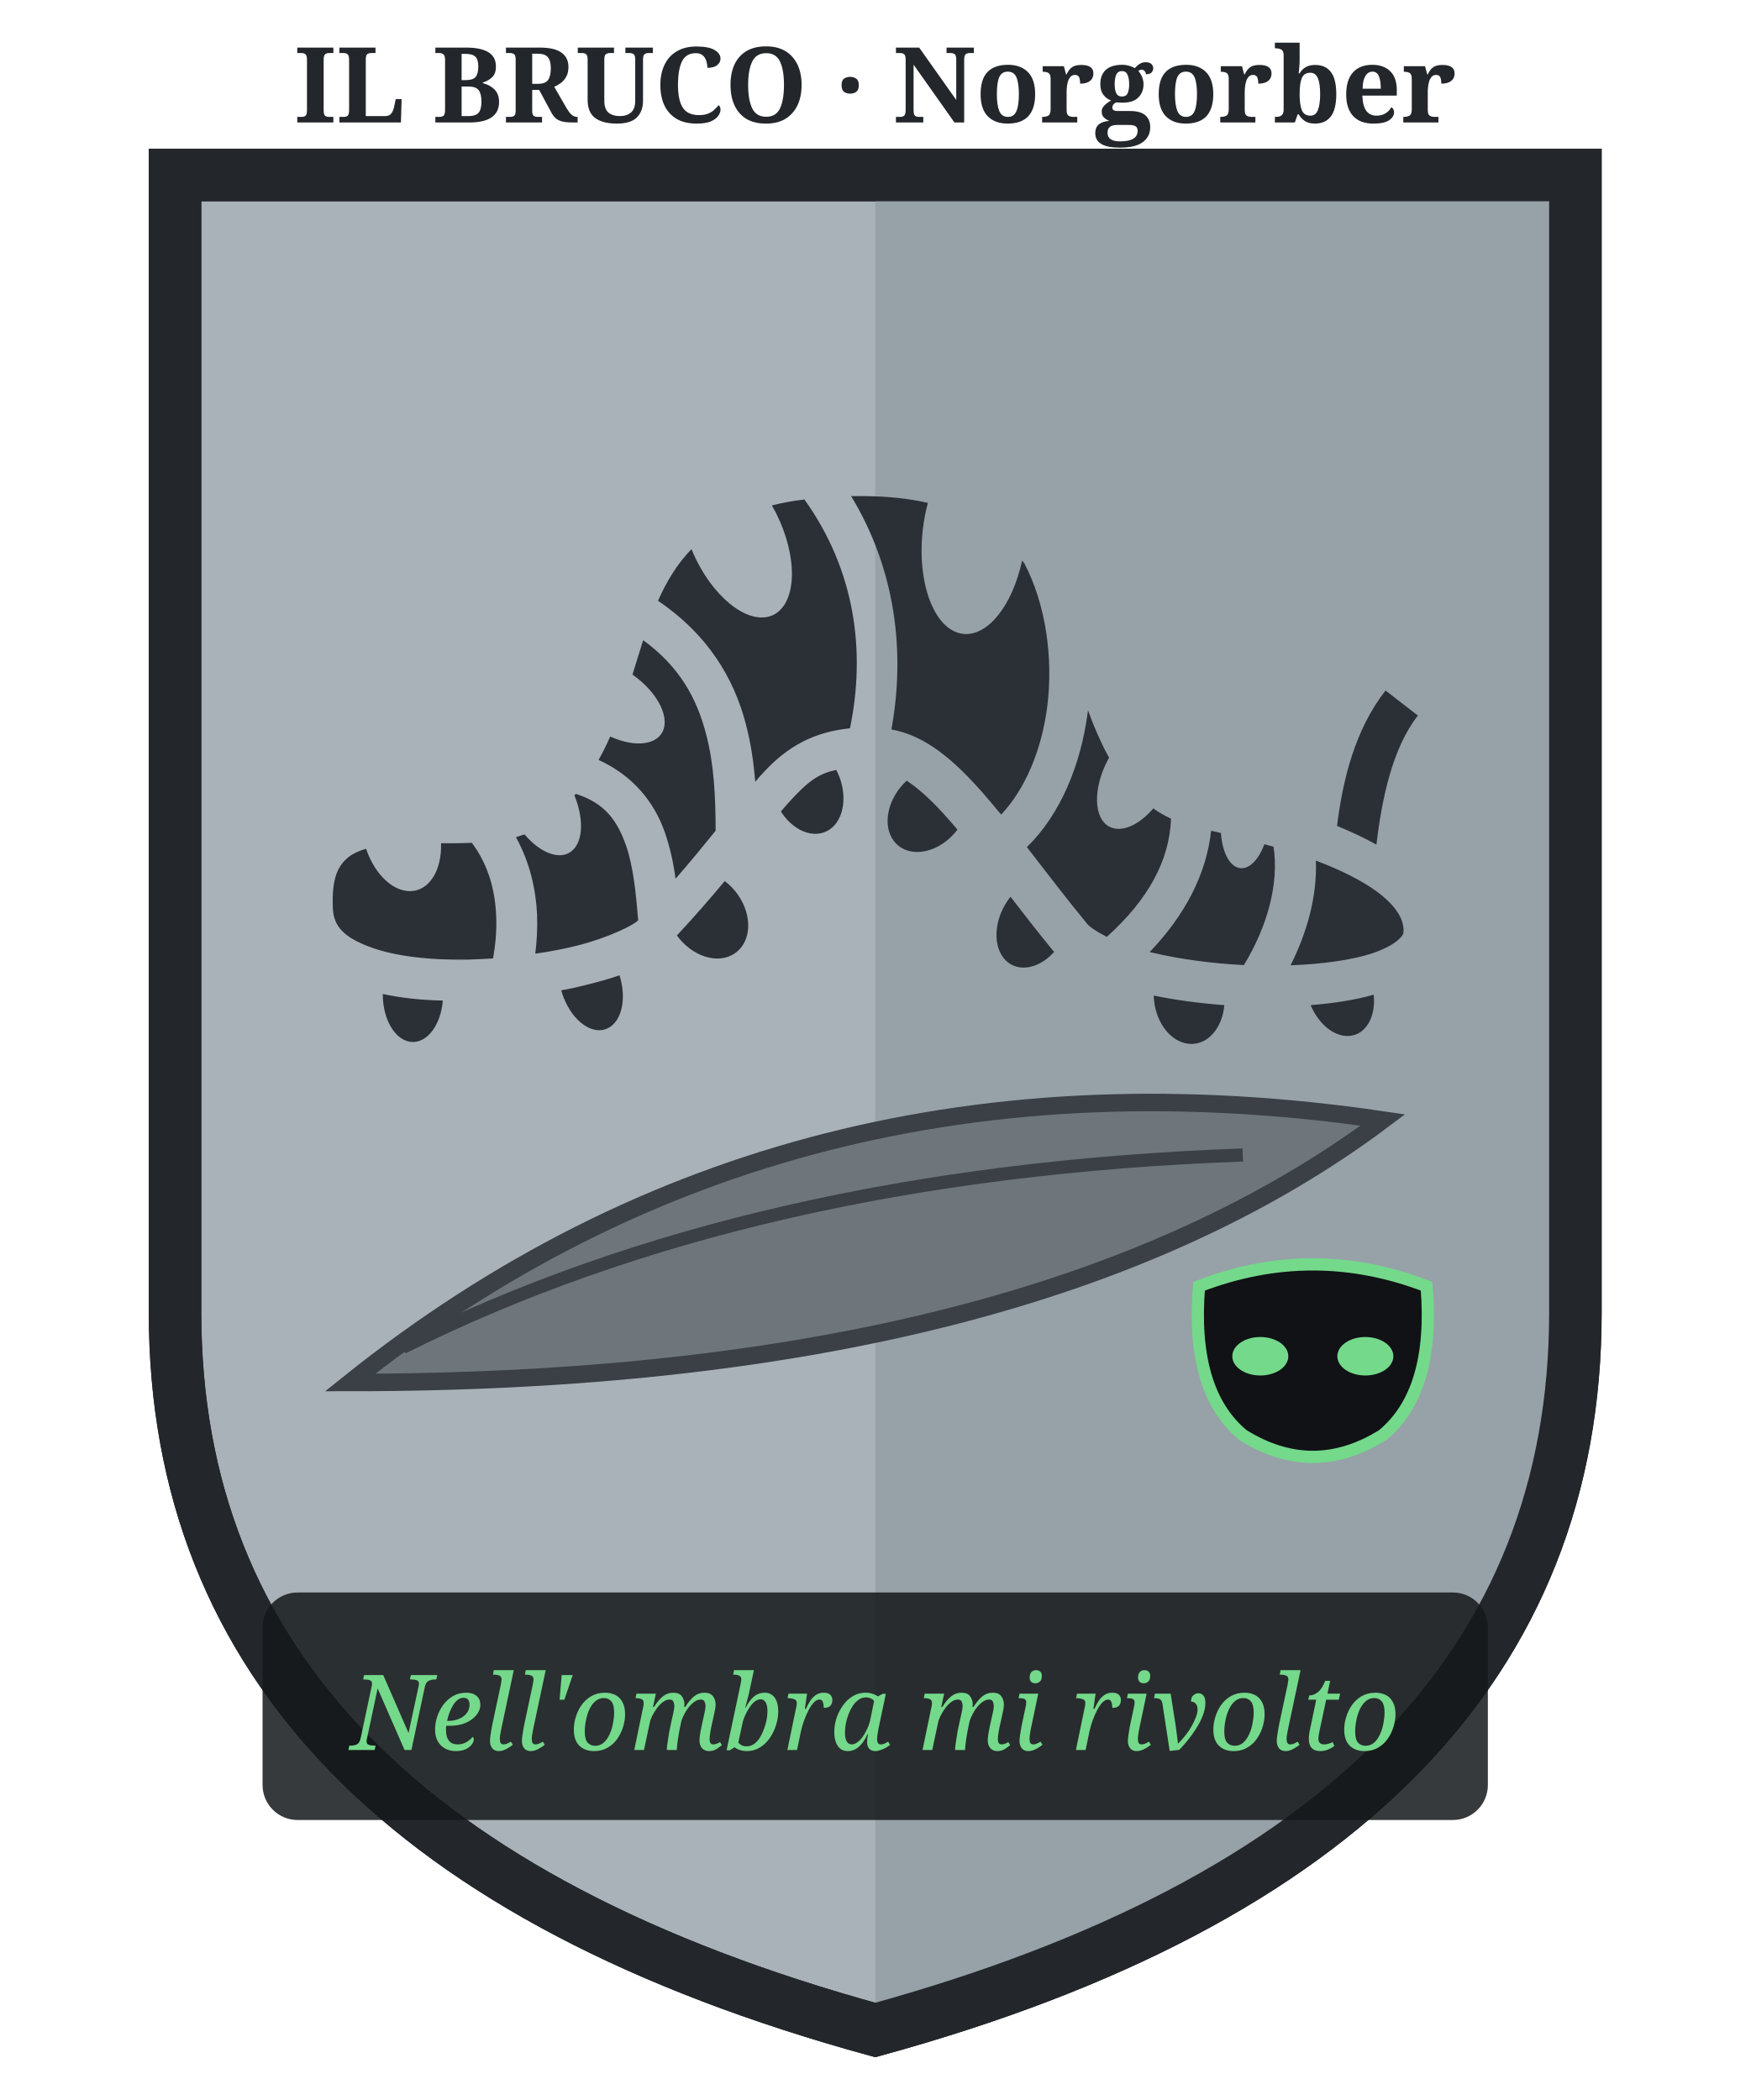
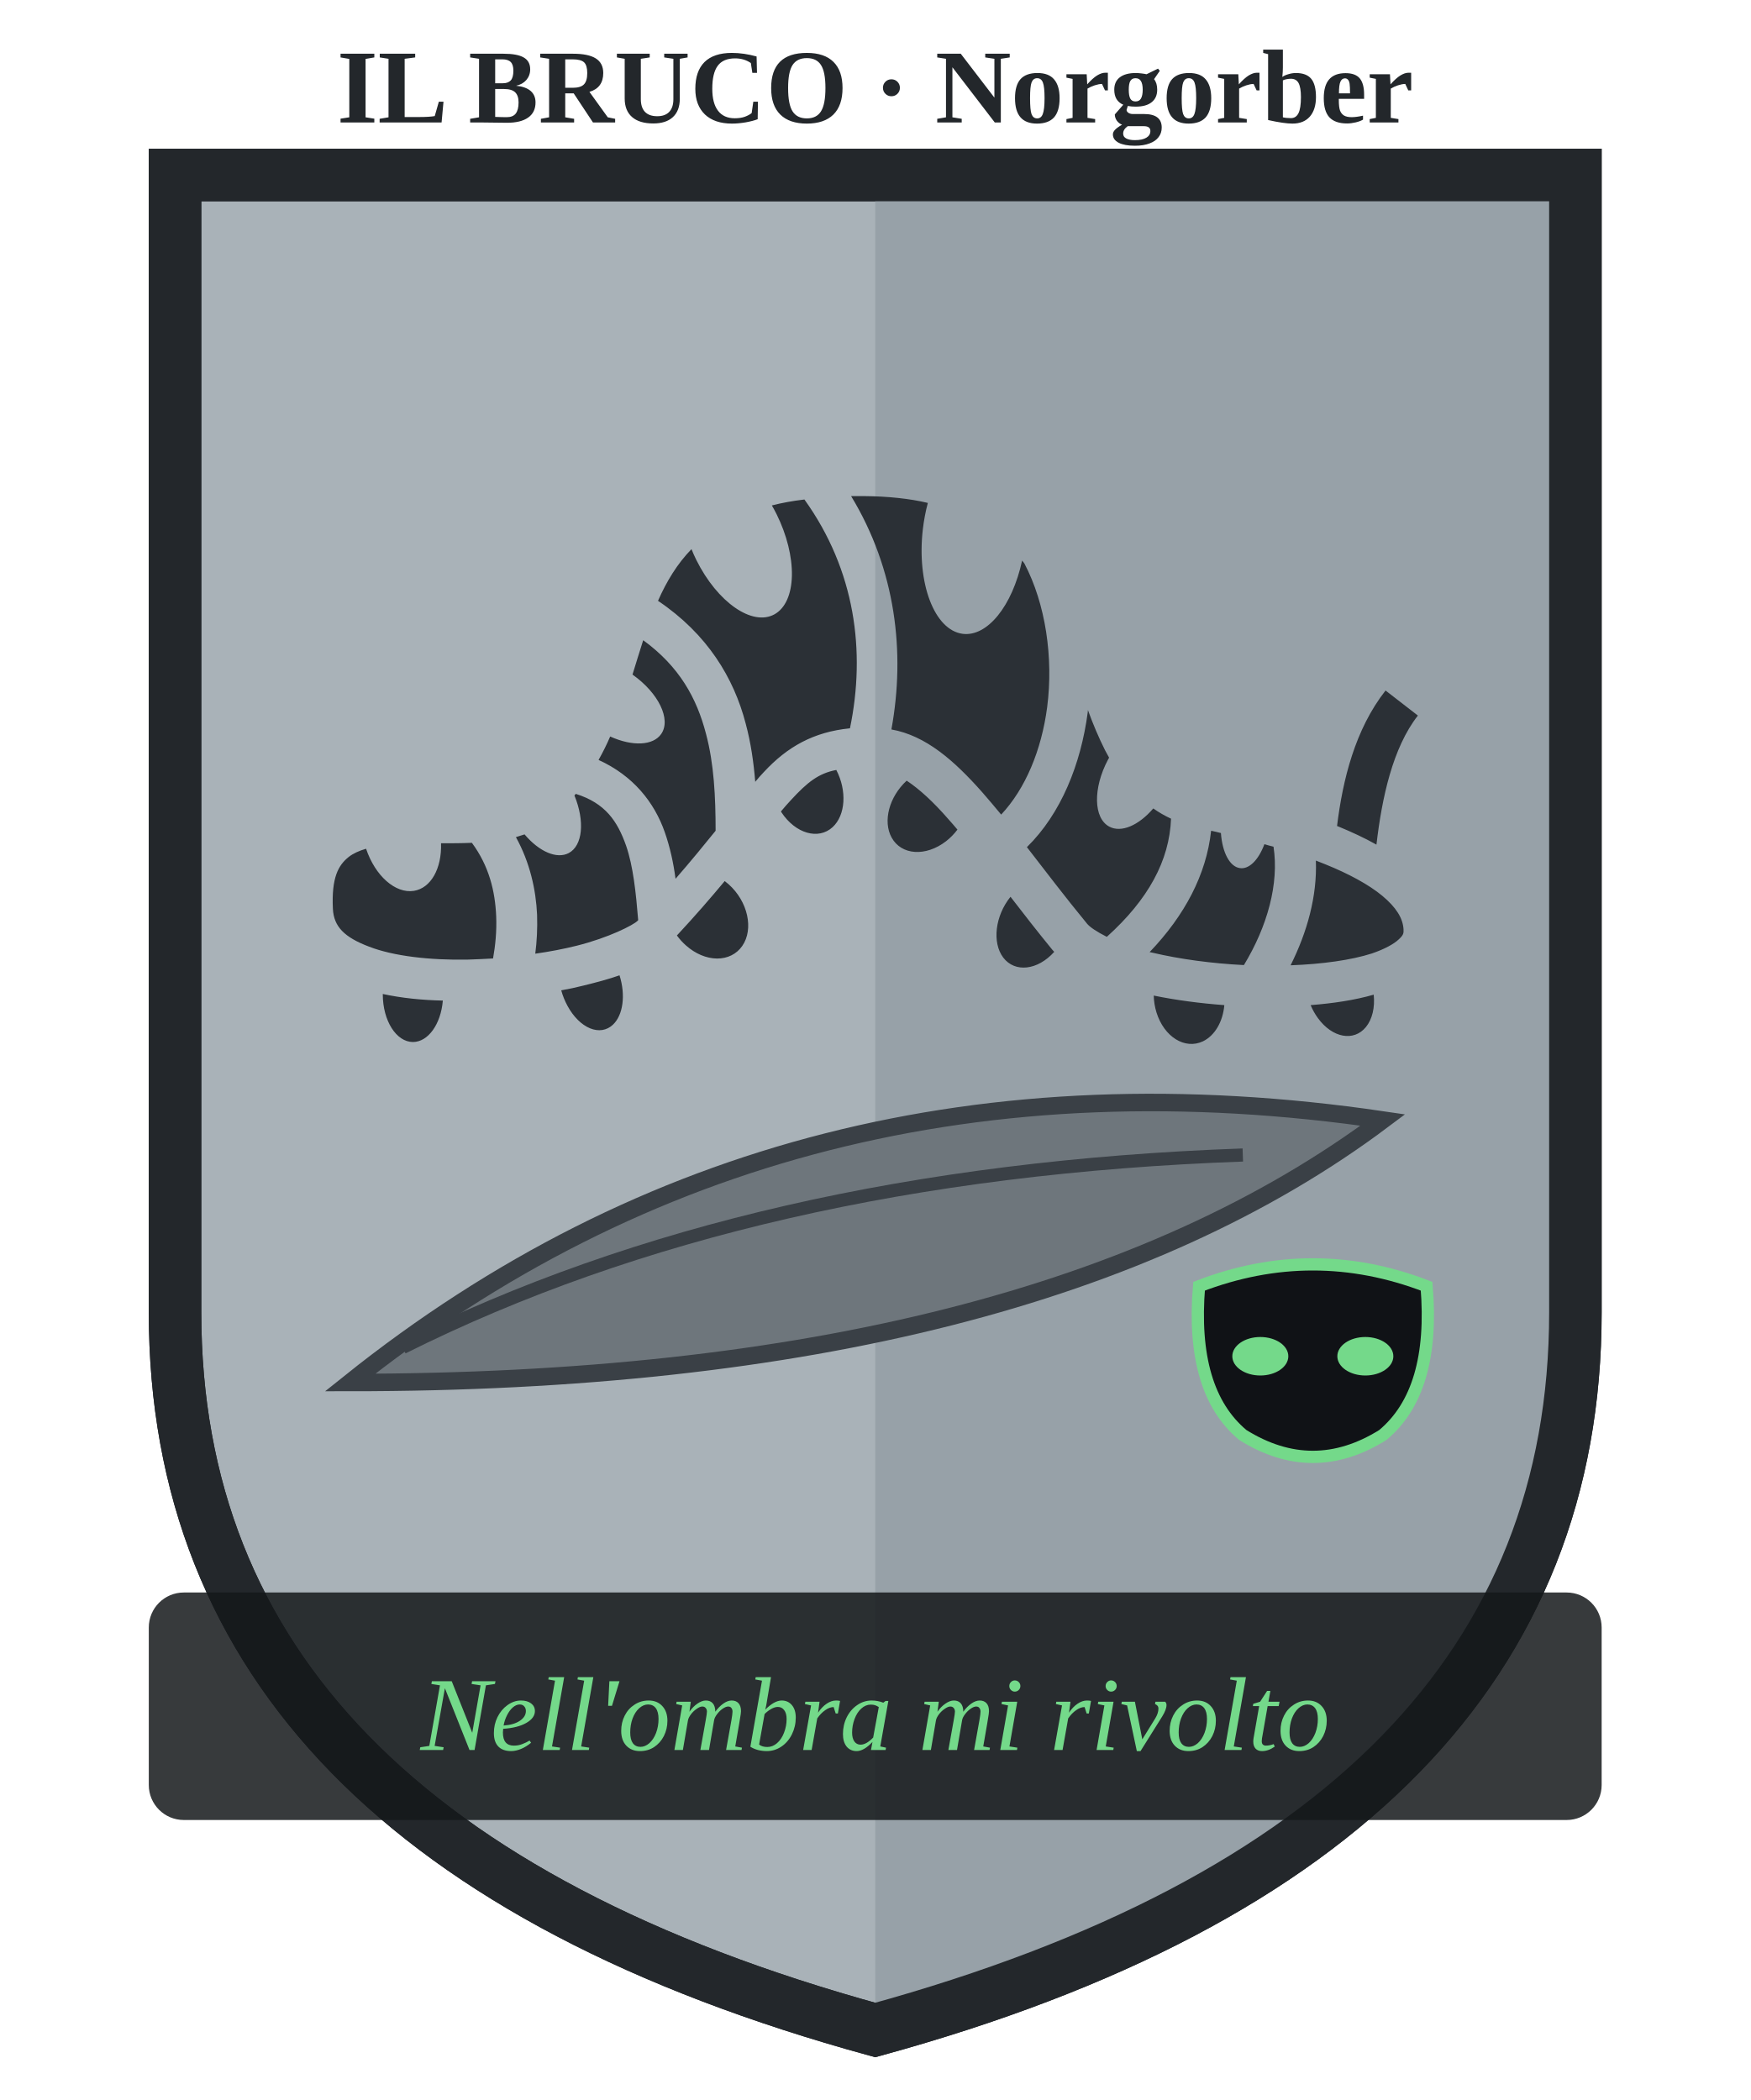
<svg xmlns="http://www.w3.org/2000/svg" viewBox="0 0 200 240" width="200" height="240" role="img" aria-label="Stemma del Bruco — The Silver Weft (Norgorber)">
  <defs>
    <clipPath id="gb3">
      <path d="M20 20 H180 V150 Q180 210 100 232 Q20 210 20 150 Z" />
    </clipPath>
  </defs>
  <path d="M20 20 H180 V150 Q180 210 100 232 Q20 210 20 150 Z" fill="#a9b2b8" stroke="#23272b" stroke-width="6" />
  <g clip-path="url(#gb3)">
    <path d="M100 20 H180 V150 Q180 210 100 232 Z" fill="#97a1a8" />
    <path d="M40 158 q50 -40 118 -30 q-40 30 -118 30z" fill="#6e767c" stroke="#3a4046" stroke-width="2" />
    <path d="M46 154 q40 -20 96 -22" stroke="#3a4046" stroke-width="1.5" fill="none" />
    <g fill="#2b3036">
      <g transform="translate(32.59 21.39) scale(0.26018)">
        <path d="M248.5 135.7c19.6 32.3 23.9 68.6 17.7 102.5 15.1 2.7 27.5 13.6 39.9 27.6 2.7 3.1 5.5 6.4 8.3 9.8 10.6-11.3 17.7-28.2 20.2-47.2 2.8-21.8-.7-45.4-10-63.1-.3-.4-.7-.9-1-1.3a22.65 43.28 6.281 0 1-26.1 32.2 22.65 43.28 6.281 0 1-17.5-45.9 22.65 43.28 6.281 0 1 2.2-11.6c-8-1.9-17.3-2.9-28.1-3zm-20.5 1.5c-5.2.6-10 1.5-14.3 2.6a37.86 20.25 64.9 0 1 2.1 3.9 37.86 20.25 64.9 0 1-.9 43.9 37.86 20.25 64.9 0 1-34.4-23.9 37.86 20.25 64.9 0 1-2.1-4.7c-6.3 6.5-10.9 14.1-14.7 22.7 21.7 14.6 33.3 33.9 38.5 53.9 2.3 8.5 3.5 17.1 4.2 25.6 1.2-1.5 2.5-2.9 3.8-4.3 10.3-11.1 21.8-17.6 37.8-19.2 7-33.8 2.3-69.4-20-100.5zM157.2 199c-1.6 4.9-3.1 10-4.7 15.1a25.71 14.31 34.53 0 1 12.6 26.1 25.71 14.31 34.53 0 1-22.4 1.1c-1.5 3.5-3.2 6.9-5.1 10.3 15.2 6.9 24.5 18.6 29.1 31.8 2.3 6.6 3.8 13.5 4.7 20.4 6.8-7.8 12.5-14.8 17.6-21.1 0-14.8-.7-29.4-4.2-42.5-4.1-15.8-11.7-29.6-27.6-41.2zm326 22.1c-13.4 17.1-18.8 39.2-21.3 59.5.1.1.3.1.5.2 5.8 2.4 11.5 5 16.8 8 2.4-20.5 7.1-42.5 18.2-56.7zm-130.7 8.6c0 .4-.1.7-.1 1.1-3 22.6-11.7 44.4-26.7 59.1 8 10.3 16.6 21.7 26.4 33.6 1.2 1.5 4.3 3.6 8.7 5.8 18.2-16.4 27.5-33.5 28.2-51.9-2.8-1.3-5.4-2.8-7.8-4.5a14.31 25.71 27.97 0 1-19.3 8 14.31 25.71 27.97 0 1-.6-29.4 14.31 25.71 27.97 0 1 .5-.9l-1.8-3.3c-2.8-5.6-5.3-11.5-7.5-17.6zM242 256c-7.9 1.5-12.8 5.5-19.9 13.2-1.4 1.5-2.9 3.2-4.4 5a20.74 15.03 67.92 0 0 .2.4 20.74 15.03 67.92 0 0 22.5 6.5A20.74 15.03 67.92 0 0 242 256zm30.9 4.7a15.58 20.74 40.18 0 0-6.6 25 15.58 20.74 40.18 0 0 23.9 1.6 15.58 20.74 40.18 0 0 5-5.1c-1.3-1.5-2.6-3.1-3.9-4.5-6.7-7.7-12.8-13.3-18.4-17zm-145.3 5.8c-.2.2-.4.5-.6.7a25.71 14.31 62.03 0 1-2.5 25.3 25.71 14.31 62.03 0 1-19.4-8.2c-1.2.4-2.5.8-3.8 1.2 6.2 11.2 8.8 23.2 9.3 34.1.2 6-.1 11.8-.8 17.1 6.4-.9 12.6-2.1 18.2-3.5 14-3.5 25-9.1 26.8-11 .1-.1.1-.2.2-.2-1-12.2-2.2-23.7-5.3-32.7-3.8-10.8-9.1-18.7-22.1-22.8zm279 16.2c-2.1 19.3-11.6 37.2-27 53.3.5.1.9.2 1.4.3 11.9 2.8 25.9 4.7 40 5.4 10.3-17 15.5-35.7 13-52-1.3-.3-2.7-.7-4-1.1a10.65 21.91 5.821 0 1-10.8 10.5 10.65 21.91 5.821 0 1-8.3-15.4c-1.5-.4-2.9-.7-4.3-1zM81.97 288c-4.53.2-9.08.2-13.55.2a25.89 16.75 75.16 0 1-11.93 20.9 25.89 16.75 75.16 0 1-20.99-18.5c-3.11.9-5.69 2.1-7.62 3.6-4.52 3.6-7.62 9-6.95 22.8.38 7.8 5.04 12.5 15.86 16.6 10.81 4.2 26.75 6 43.35 5.7 3.69-.1 7.41-.3 11.12-.5 1.02-5.7 1.65-12 1.38-18.5-.46-11-3.12-22.1-10.67-32.3zm370.63 7.8c.6 15.6-3.8 31.4-11.1 46 13.9-.5 26.7-2.3 35.7-5.2 5.6-1.9 9.7-4.2 11.7-6.1 2.1-1.9 2.3-2.7 2.2-4.5-.3-4.9-3.2-9.6-9.3-14.7-6-5-15-9.8-24.9-13.8-1.4-.6-2.9-1.1-4.3-1.7zm-259.6 9c-6 7.2-12.8 15.1-21 23.9a20.77 16.07 52.56 0 0 4 4.4 20.77 16.07 52.56 0 0 24.7.2 20.77 16.07 52.56 0 0-6-27.1 20.77 16.07 52.56 0 0-1.7-1.4zm125.5 6.9a14.85 20.66 27.26 0 0-3.2 26.7 14.85 20.66 27.26 0 0 22.4-2.5c-.3-.3-.6-.7-.9-1-6.7-8.2-12.6-15.8-18.3-23.2zm-171.7 34.5c-4.8 1.7-10.1 3.1-15.8 4.5-3.1.8-6.4 1.5-9.8 2.1a20.74 13.19 72.3 0 0 2.8 6.9 20.74 13.19 72.3 0 0 19.9 8.2 20.74 13.19 72.3 0 0 2.9-21.7zm-103.96 8.2a13.25 20.94 0 0 0 0 .2 13.25 20.94 0 0 0 13.25 20.9 13.25 20.94 0 0 0 13.12-18.2c-9.16-.2-18.08-1.1-26.37-2.9zm435.16.3c-8.3 2.4-17.7 3.8-27.7 4.6a20.48 14.24 70.89 0 0 3.2 5.7 20.48 14.24 70.89 0 0 21.1 3.9 20.48 14.24 70.89 0 0 3.4-14.2zm-96.6.4a20.76 15.54 83.84 0 0 1.2 7.4 20.76 15.54 83.84 0 0 20.4 12.7 20.76 15.54 83.84 0 0 9.4-15.9c-10.7-.8-21.3-2.2-31-4.2z" />
      </g>
    </g>
    <g transform="translate(150 156)" fill="#101216" stroke="#74d98a" stroke-width="1.4">
      <path d="M-13 -9 q13 -5 26 0 q1 12 -5 17 q-8 5 -16 0 q-6 -5 -5 -17z" />
      <ellipse cx="-6" cy="-1" rx="3.2" ry="2.2" fill="#74d98a" stroke="none" />
      <ellipse cx="6" cy="-1" rx="3.2" ry="2.2" fill="#74d98a" stroke="none" />
    </g>
  </g>
  <path d="M20 20 H180 V150 Q180 210 100 232 Q20 210 20 150 Z" fill="none" stroke="#23272b" stroke-width="6" />
-   <rect x="30" y="182" width="140" height="26" rx="4" fill="#14171a" opacity="0.85" />
-   <text x="100" y="200" font-family="Georgia,serif" font-size="12" fill="#74d98a" text-anchor="middle" font-style="italic">Nell'ombra mi rivolto</text>
-   <text x="100" y="14" font-family="Georgia,serif" font-size="12" fill="#23272b" text-anchor="middle" font-weight="bold">IL BRUCO · Norgorber</text>
+   <rect x="17" y="182" width="166" height="26" rx="4" fill="#14171a" opacity="0.85" />
+   <text x="100" y="200" font-family="Georgia,&quot;Liberation Serif&quot;,&quot;DejaVu Serif&quot;,serif" font-size="12" fill="#74d98a" text-anchor="middle" font-style="italic" textLength="104.9" lengthAdjust="spacingAndGlyphs">Nell'ombra mi rivolto</text>
+   <text x="100" y="14" font-family="Georgia,&quot;Liberation Serif&quot;,&quot;DejaVu Serif&quot;,serif" font-size="12" fill="#23272b" text-anchor="middle" font-weight="bold" textLength="124.0" lengthAdjust="spacingAndGlyphs">IL BRUCO · Norgorber</text>
</svg>
